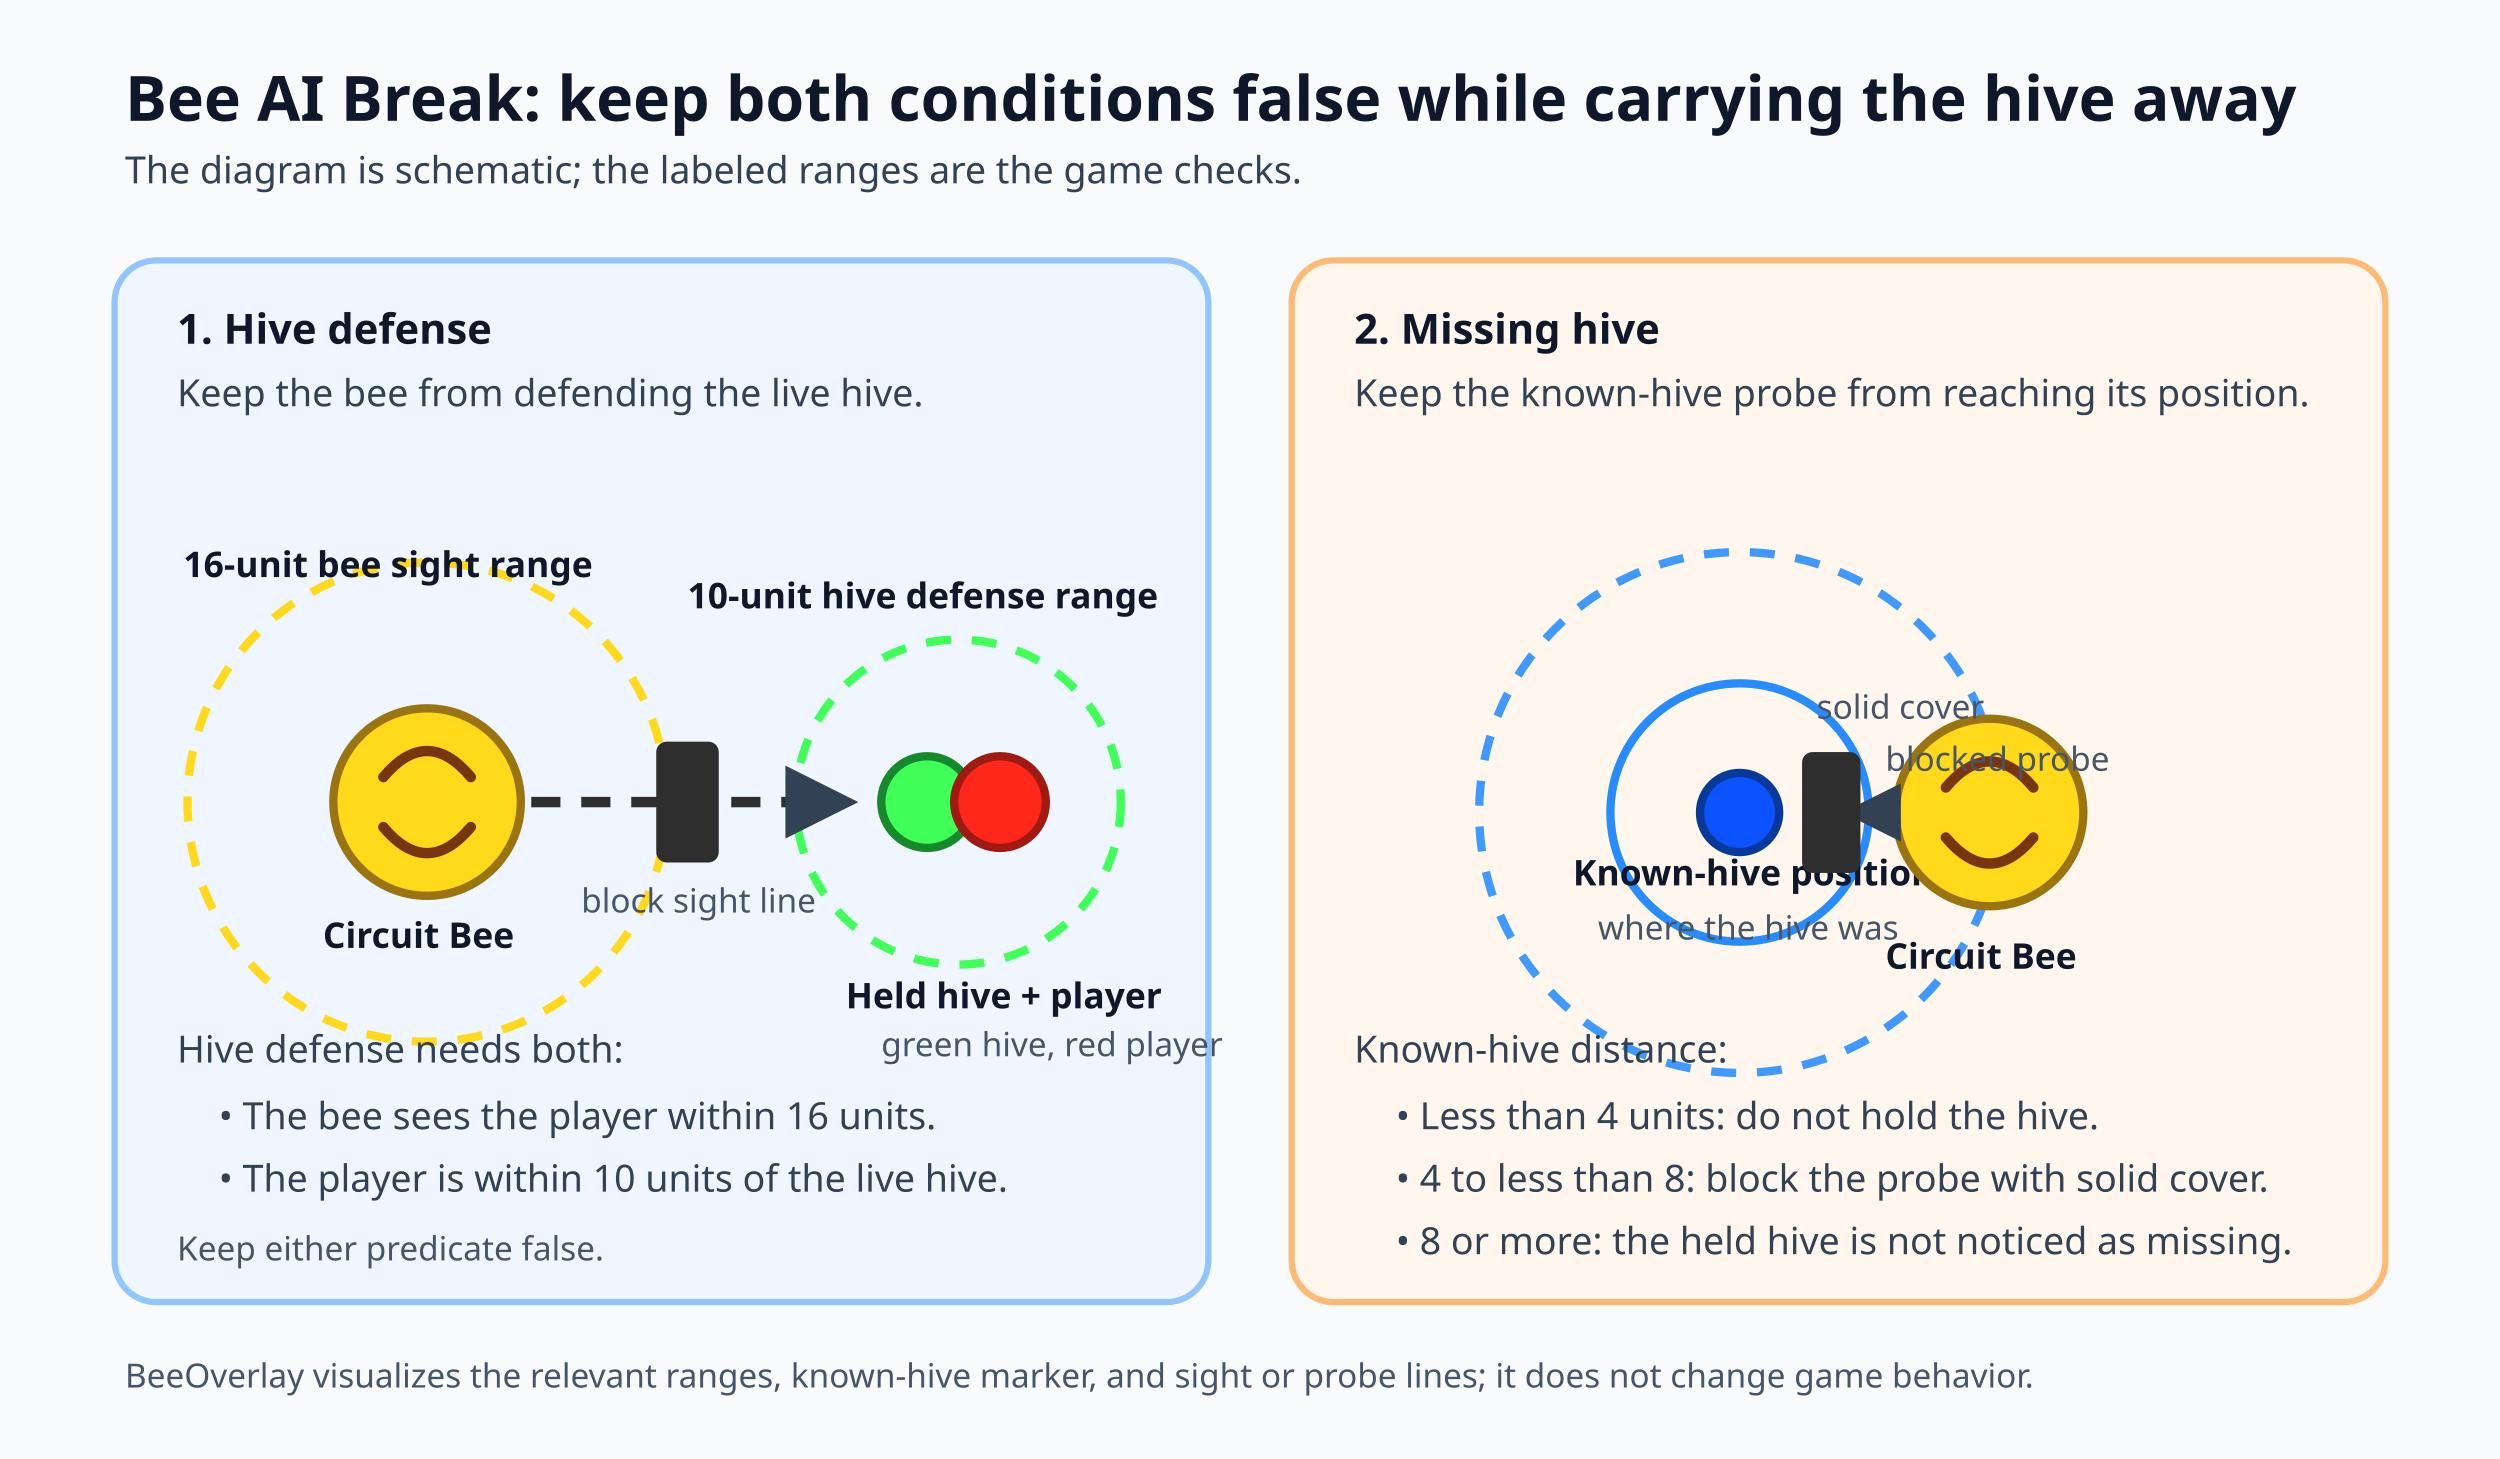
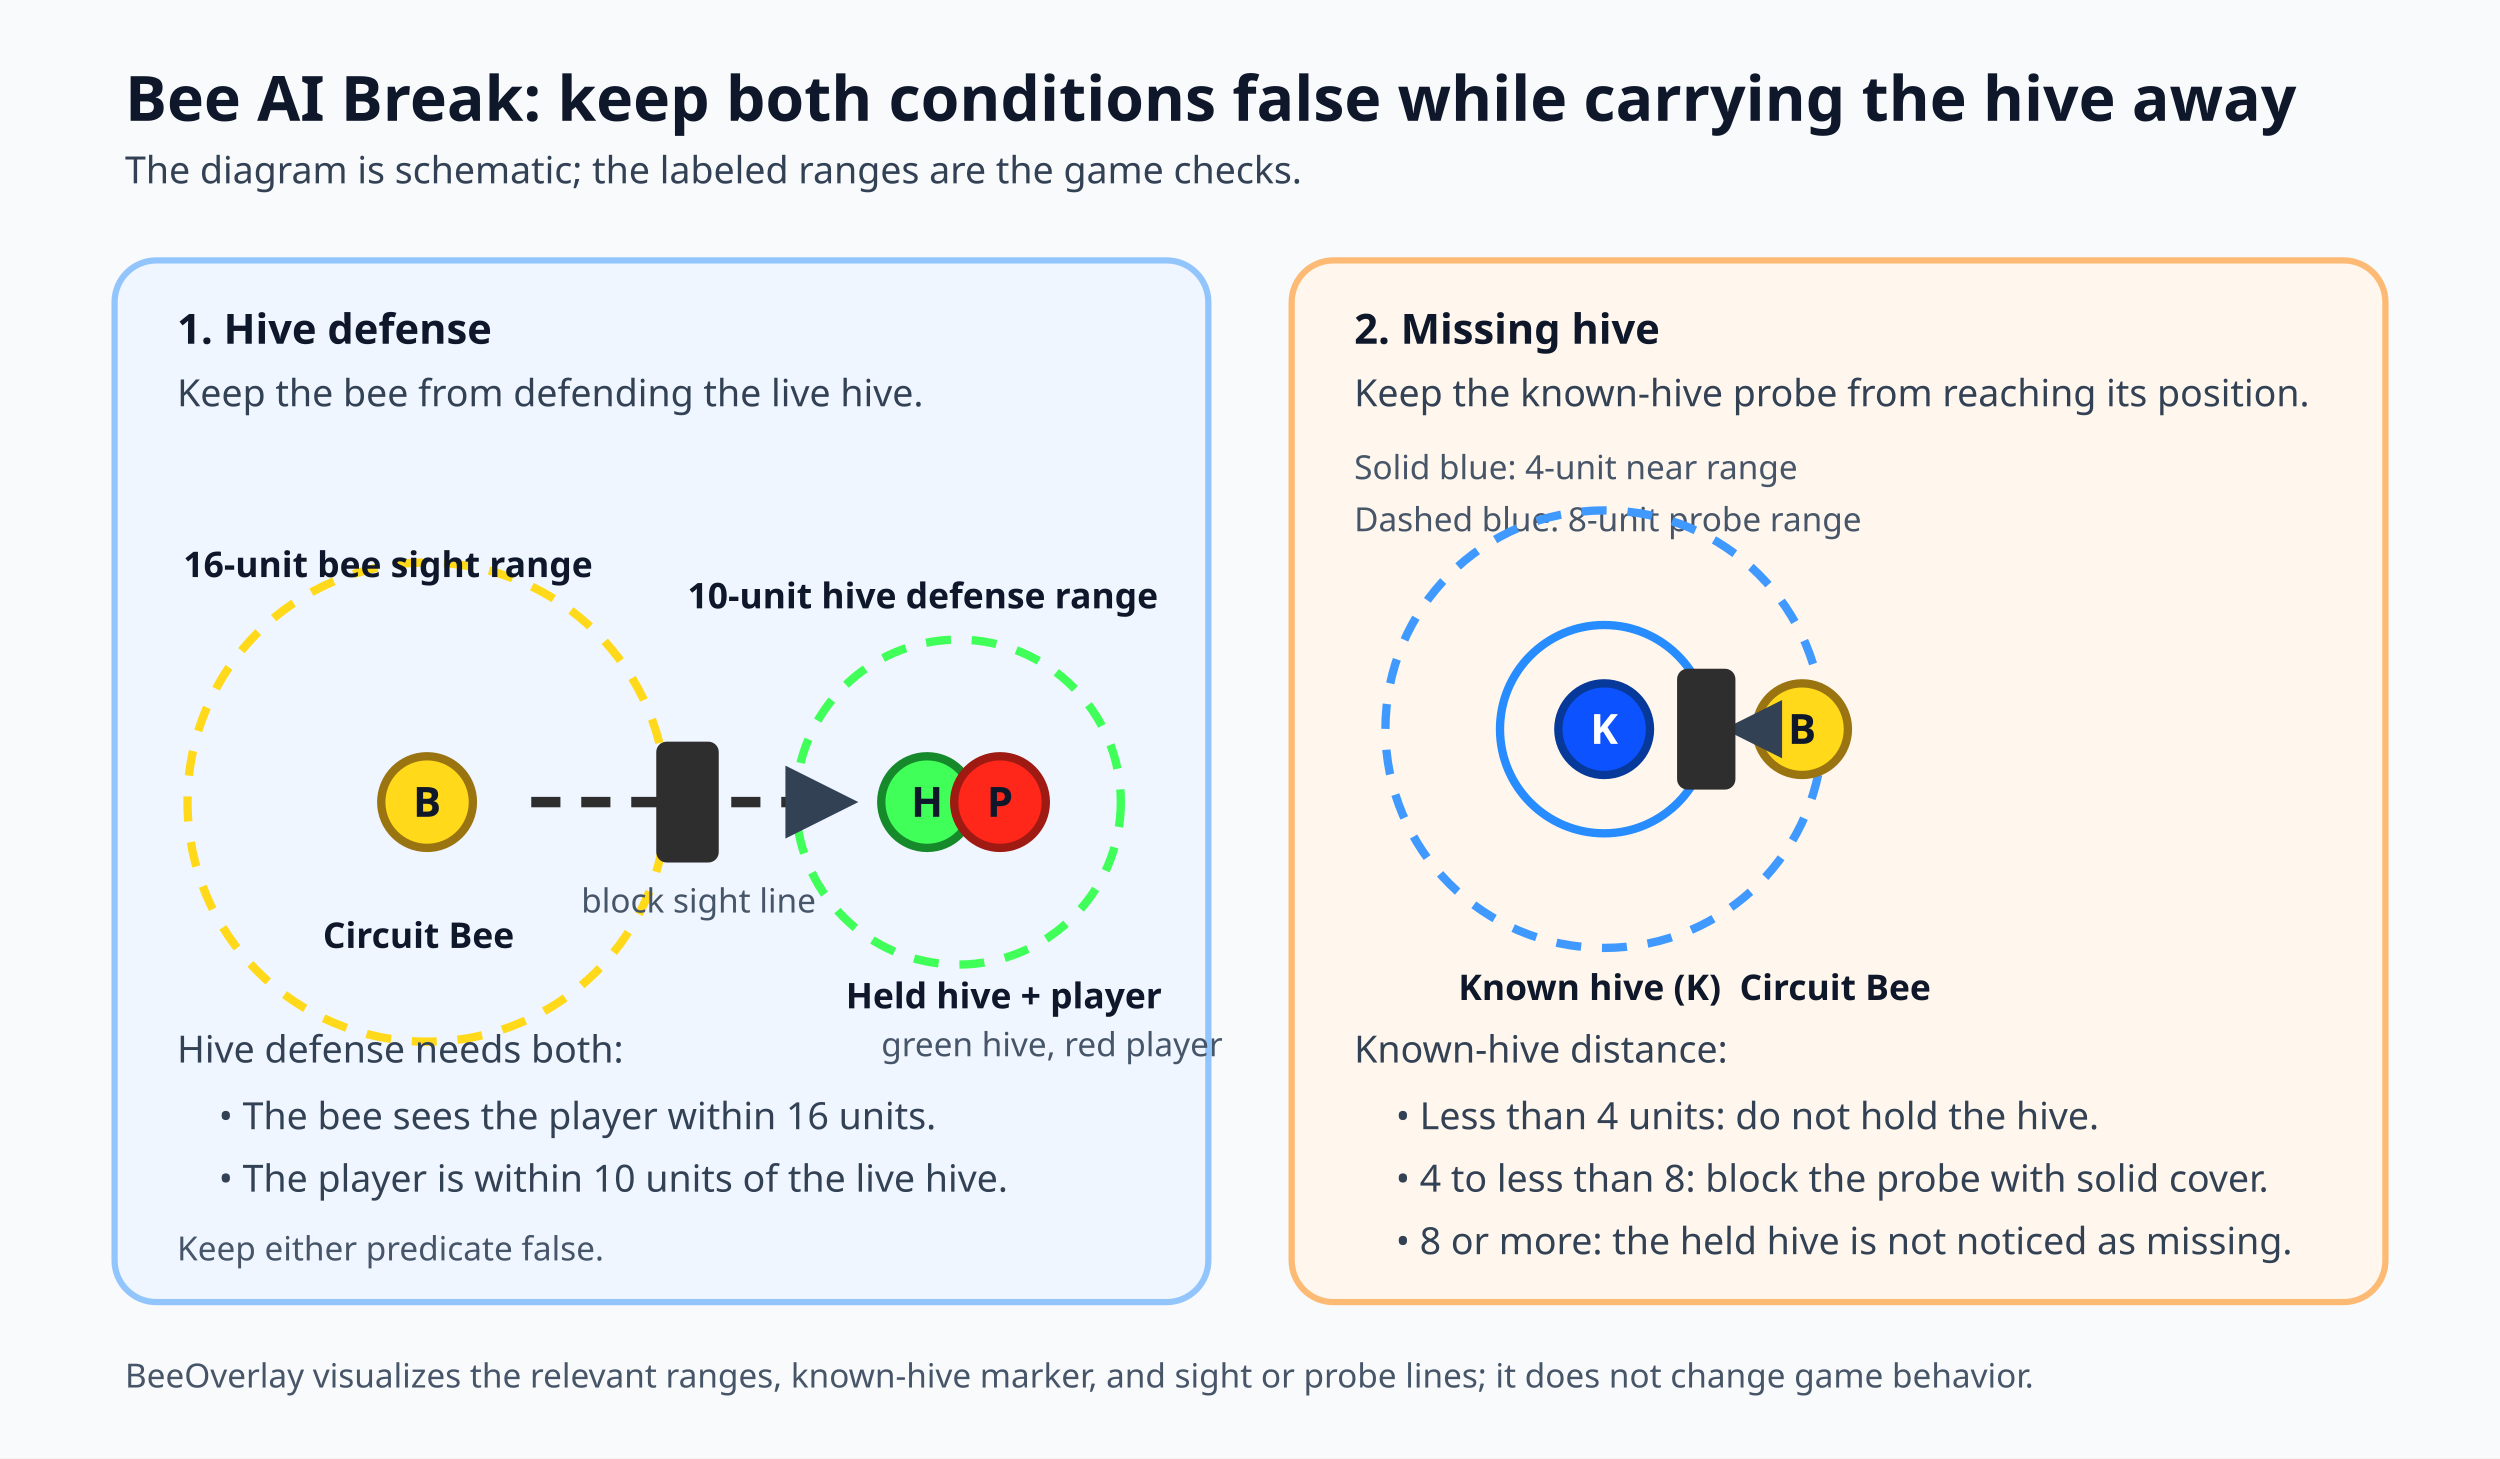
<svg xmlns="http://www.w3.org/2000/svg" width="1200" height="700" viewBox="0 0 1200 700" role="img" aria-labelledby="title desc">
  <defs>
    <marker id="arrow" viewBox="0 0 10 10" refX="8" refY="5" markerWidth="7" markerHeight="7" orient="auto-start-reverse">
      <path d="M 0 0 L 10 5 L 0 10 z" fill="#334155" />
    </marker>
    <style>
      .heading { font: 700 30px sans-serif; fill: #0f172a; }
      .subheading { font: 700 20px sans-serif; fill: #0f172a; }
      .body { font: 18px sans-serif; fill: #334155; }
      .small { font: 16px sans-serif; fill: #475569; }
      .label { font: 700 17px sans-serif; fill: #0f172a; }
+       .marker { font: 700 20px sans-serif; fill: #0f172a; text-anchor: middle; dominant-baseline: middle; }
+       .marker-light { font: 700 20px sans-serif; fill: #ffffff; text-anchor: middle; dominant-baseline: middle; }
    </style>
  </defs>
  <rect width="1200" height="700" fill="#f8fafc" />
  <text x="60" y="58" class="heading">Bee AI Break: keep both conditions false while carrying the hive away</text>
  <text x="60" y="88" class="body">The diagram is schematic; the labeled ranges are the game checks.</text>
  <rect x="55" y="125" width="525" height="500" rx="20" fill="#eff6ff" stroke="#93c5fd" stroke-width="3" />
  <text x="85" y="165" class="subheading">1. Hive defense</text>
  <text x="85" y="195" class="body">Keep the bee from defending the live hive.</text>
  <circle cx="205" cy="385" r="115" fill="none" stroke="#FFD91A" stroke-width="4" stroke-dasharray="12 10" />
  <text x="88" y="277" class="label">16-unit bee sight range</text>
-   <circle cx="205" cy="385" r="45" fill="#FFD91A" stroke="#9A7410" stroke-width="4" />
-   <path d="M 184 373 q 21 -25 42 0 M 184 397 q 21 25 42 0" fill="none" stroke="#78350f" stroke-width="5" stroke-linecap="round" />
+   <circle cx="205" cy="385" r="22" fill="#FFD91A" stroke="#9A7410" stroke-width="4" />
+   <text x="205" y="385" class="marker">B</text>
  <text x="155" y="455" class="label">Circuit Bee</text>
  <circle cx="460" cy="385" r="78" fill="none" stroke="#40FF59" stroke-width="4" stroke-dasharray="12 10" />
  <text x="330" y="292" class="label">10-unit hive defense range</text>
  <circle cx="445" cy="385" r="22" fill="#40FF59" stroke="#168A2A" stroke-width="4" />
+   <text x="445" y="385" class="marker">H</text>
  <circle cx="480" cy="385" r="22" fill="#FF261A" stroke="#9F1A12" stroke-width="4" />
+   <text x="480" y="385" class="marker">P</text>
  <text x="406" y="484" class="label">Held hive + player</text>
  <text x="423" y="507" class="small">green hive, red player</text>
  <path d="M 255 385 H 405" fill="none" stroke="#2E2E2E" stroke-width="5" stroke-dasharray="14 10" marker-end="url(#arrow)" />
  <rect x="315" y="356" width="30" height="58" rx="5" fill="#2E2E2E" />
  <text x="279" y="438" class="small">block sight line</text>
  <text x="85" y="510" class="body">Hive defense needs both:</text>
  <text x="105" y="542" class="body">• The bee sees the player within 16 units.</text>
  <text x="105" y="572" class="body">• The player is within 10 units of the live hive.</text>
  <text x="85" y="605" class="small">Keep either predicate false.</text>
  <rect x="620" y="125" width="525" height="500" rx="20" fill="#fff7ed" stroke="#fdba74" stroke-width="3" />
  <text x="650" y="165" class="subheading">2. Missing hive</text>
  <text x="650" y="195" class="body">Keep the known-hive probe from reaching its position.</text>
-   <circle cx="835" cy="390" r="62" fill="none" stroke="#268CFF" stroke-width="4" />
-   <circle cx="835" cy="390" r="125" fill="none" stroke="#4099FF" stroke-width="4" stroke-dasharray="12 10" />
-   <circle cx="835" cy="390" r="19" fill="#0D52FF" stroke="#07399A" stroke-width="4" />
-   <text x="755" y="425" class="label">Known-hive position</text>
-   <text x="767" y="451" class="small">where the hive was</text>
-   <circle cx="955" cy="390" r="45" fill="#FFD91A" stroke="#9A7410" stroke-width="4" />
-   <path d="M 934 378 q 21 -25 42 0 M 934 402 q 21 25 42 0" fill="none" stroke="#78350f" stroke-width="5" stroke-linecap="round" />
-   <text x="905" y="465" class="label">Circuit Bee</text>
-   <path d="M 910 390 H 890" fill="none" stroke="#2E2E2E" stroke-width="4" stroke-dasharray="8 6" marker-end="url(#arrow)" />
-   <rect x="865" y="361" width="28" height="58" rx="5" fill="#2E2E2E" />
-   <text x="872" y="345" class="small">solid cover</text>
-   <text x="905" y="370" class="small">blocked probe</text>
+   <text x="650" y="230" class="small">Solid blue: 4-unit near range</text>
+   <text x="650" y="255" class="small">Dashed blue: 8-unit probe range</text>
+   <circle cx="770" cy="350" r="50" fill="none" stroke="#268CFF" stroke-width="4" />
+   <circle cx="770" cy="350" r="105" fill="none" stroke="#4099FF" stroke-width="4" stroke-dasharray="12 10" />
+   <circle cx="770" cy="350" r="22" fill="#0D52FF" stroke="#07399A" stroke-width="4" />
+   <text x="770" y="350" class="marker-light">K</text>
+   <text x="700" y="480" class="label">Known hive (K)</text>
+   <circle cx="865" cy="350" r="22" fill="#FFD91A" stroke="#9A7410" stroke-width="4" />
+   <text x="865" y="350" class="marker">B</text>
+   <text x="835" y="480" class="label">Circuit Bee</text>
+   <path d="M 843 350 H 833" fill="none" stroke="#2E2E2E" stroke-width="4" stroke-dasharray="8 6" marker-end="url(#arrow)" />
+   <rect x="805" y="321" width="28" height="58" rx="5" fill="#2E2E2E" />
  <text x="650" y="510" class="body">Known-hive distance:</text>
  <text x="670" y="542" class="body">• Less than 4 units: do not hold the hive.</text>
  <text x="670" y="572" class="body">• 4 to less than 8: block the probe with solid cover.</text>
  <text x="670" y="602" class="body">• 8 or more: the held hive is not noticed as missing.</text>
  <text x="60" y="666" class="small">BeeOverlay visualizes the relevant ranges, known-hive marker, and sight or probe lines; it does not change game behavior.</text>
</svg>
